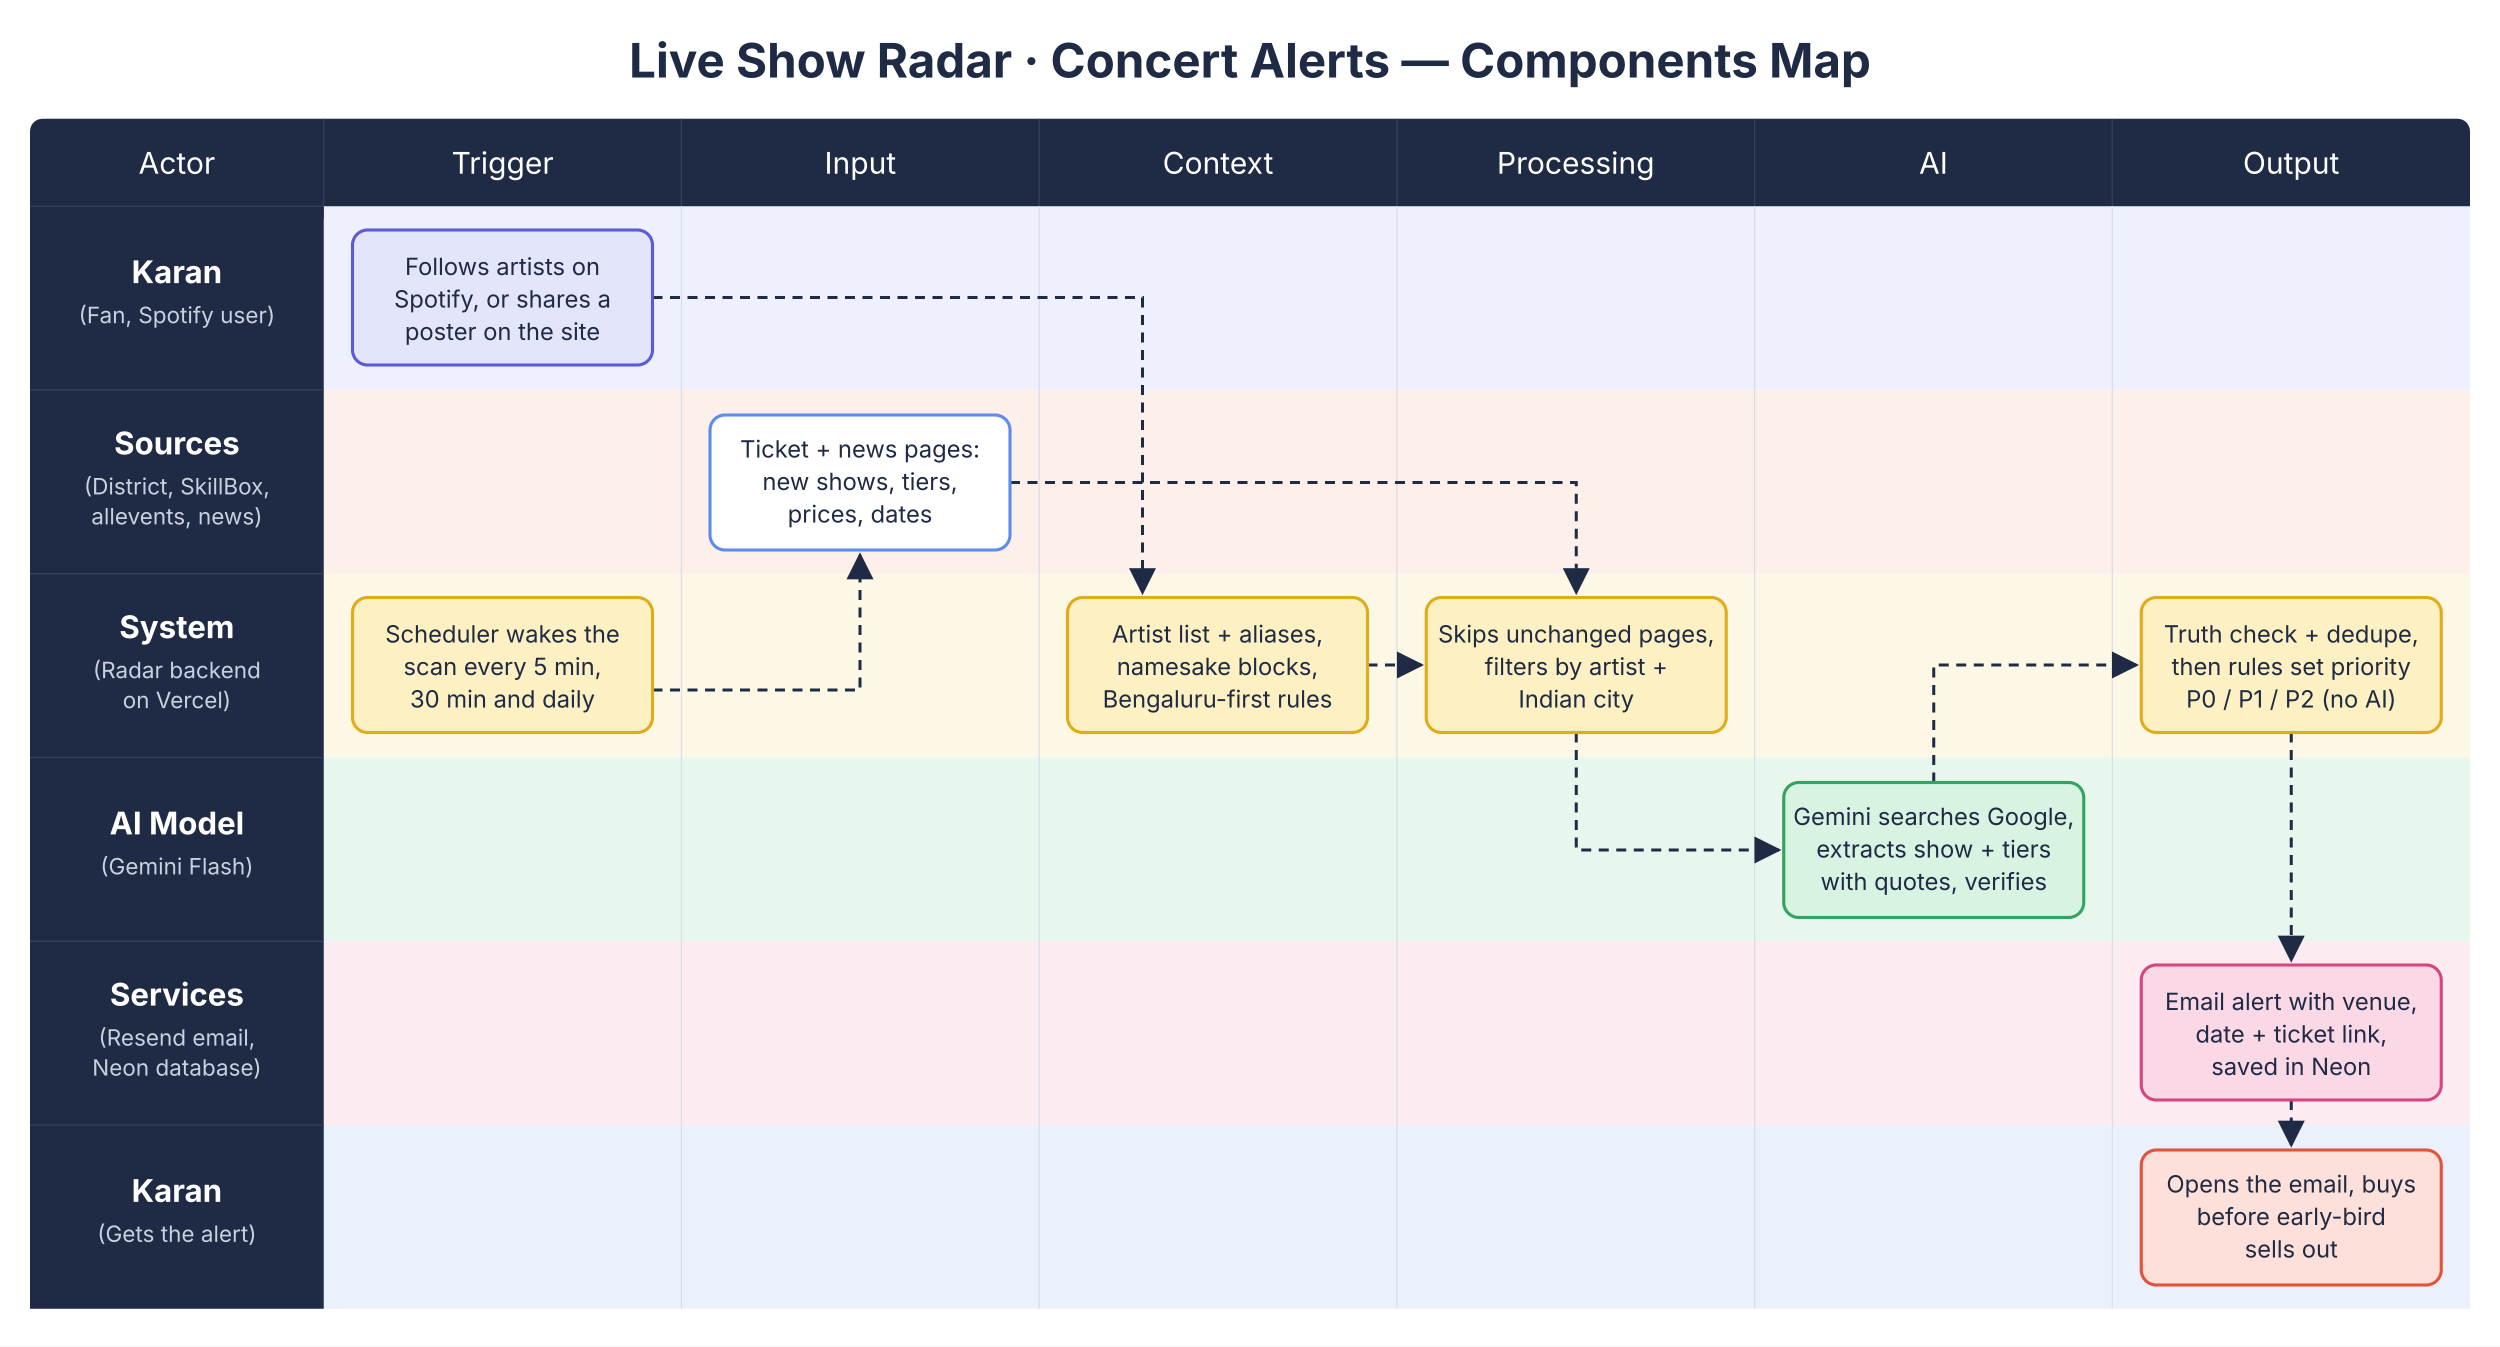
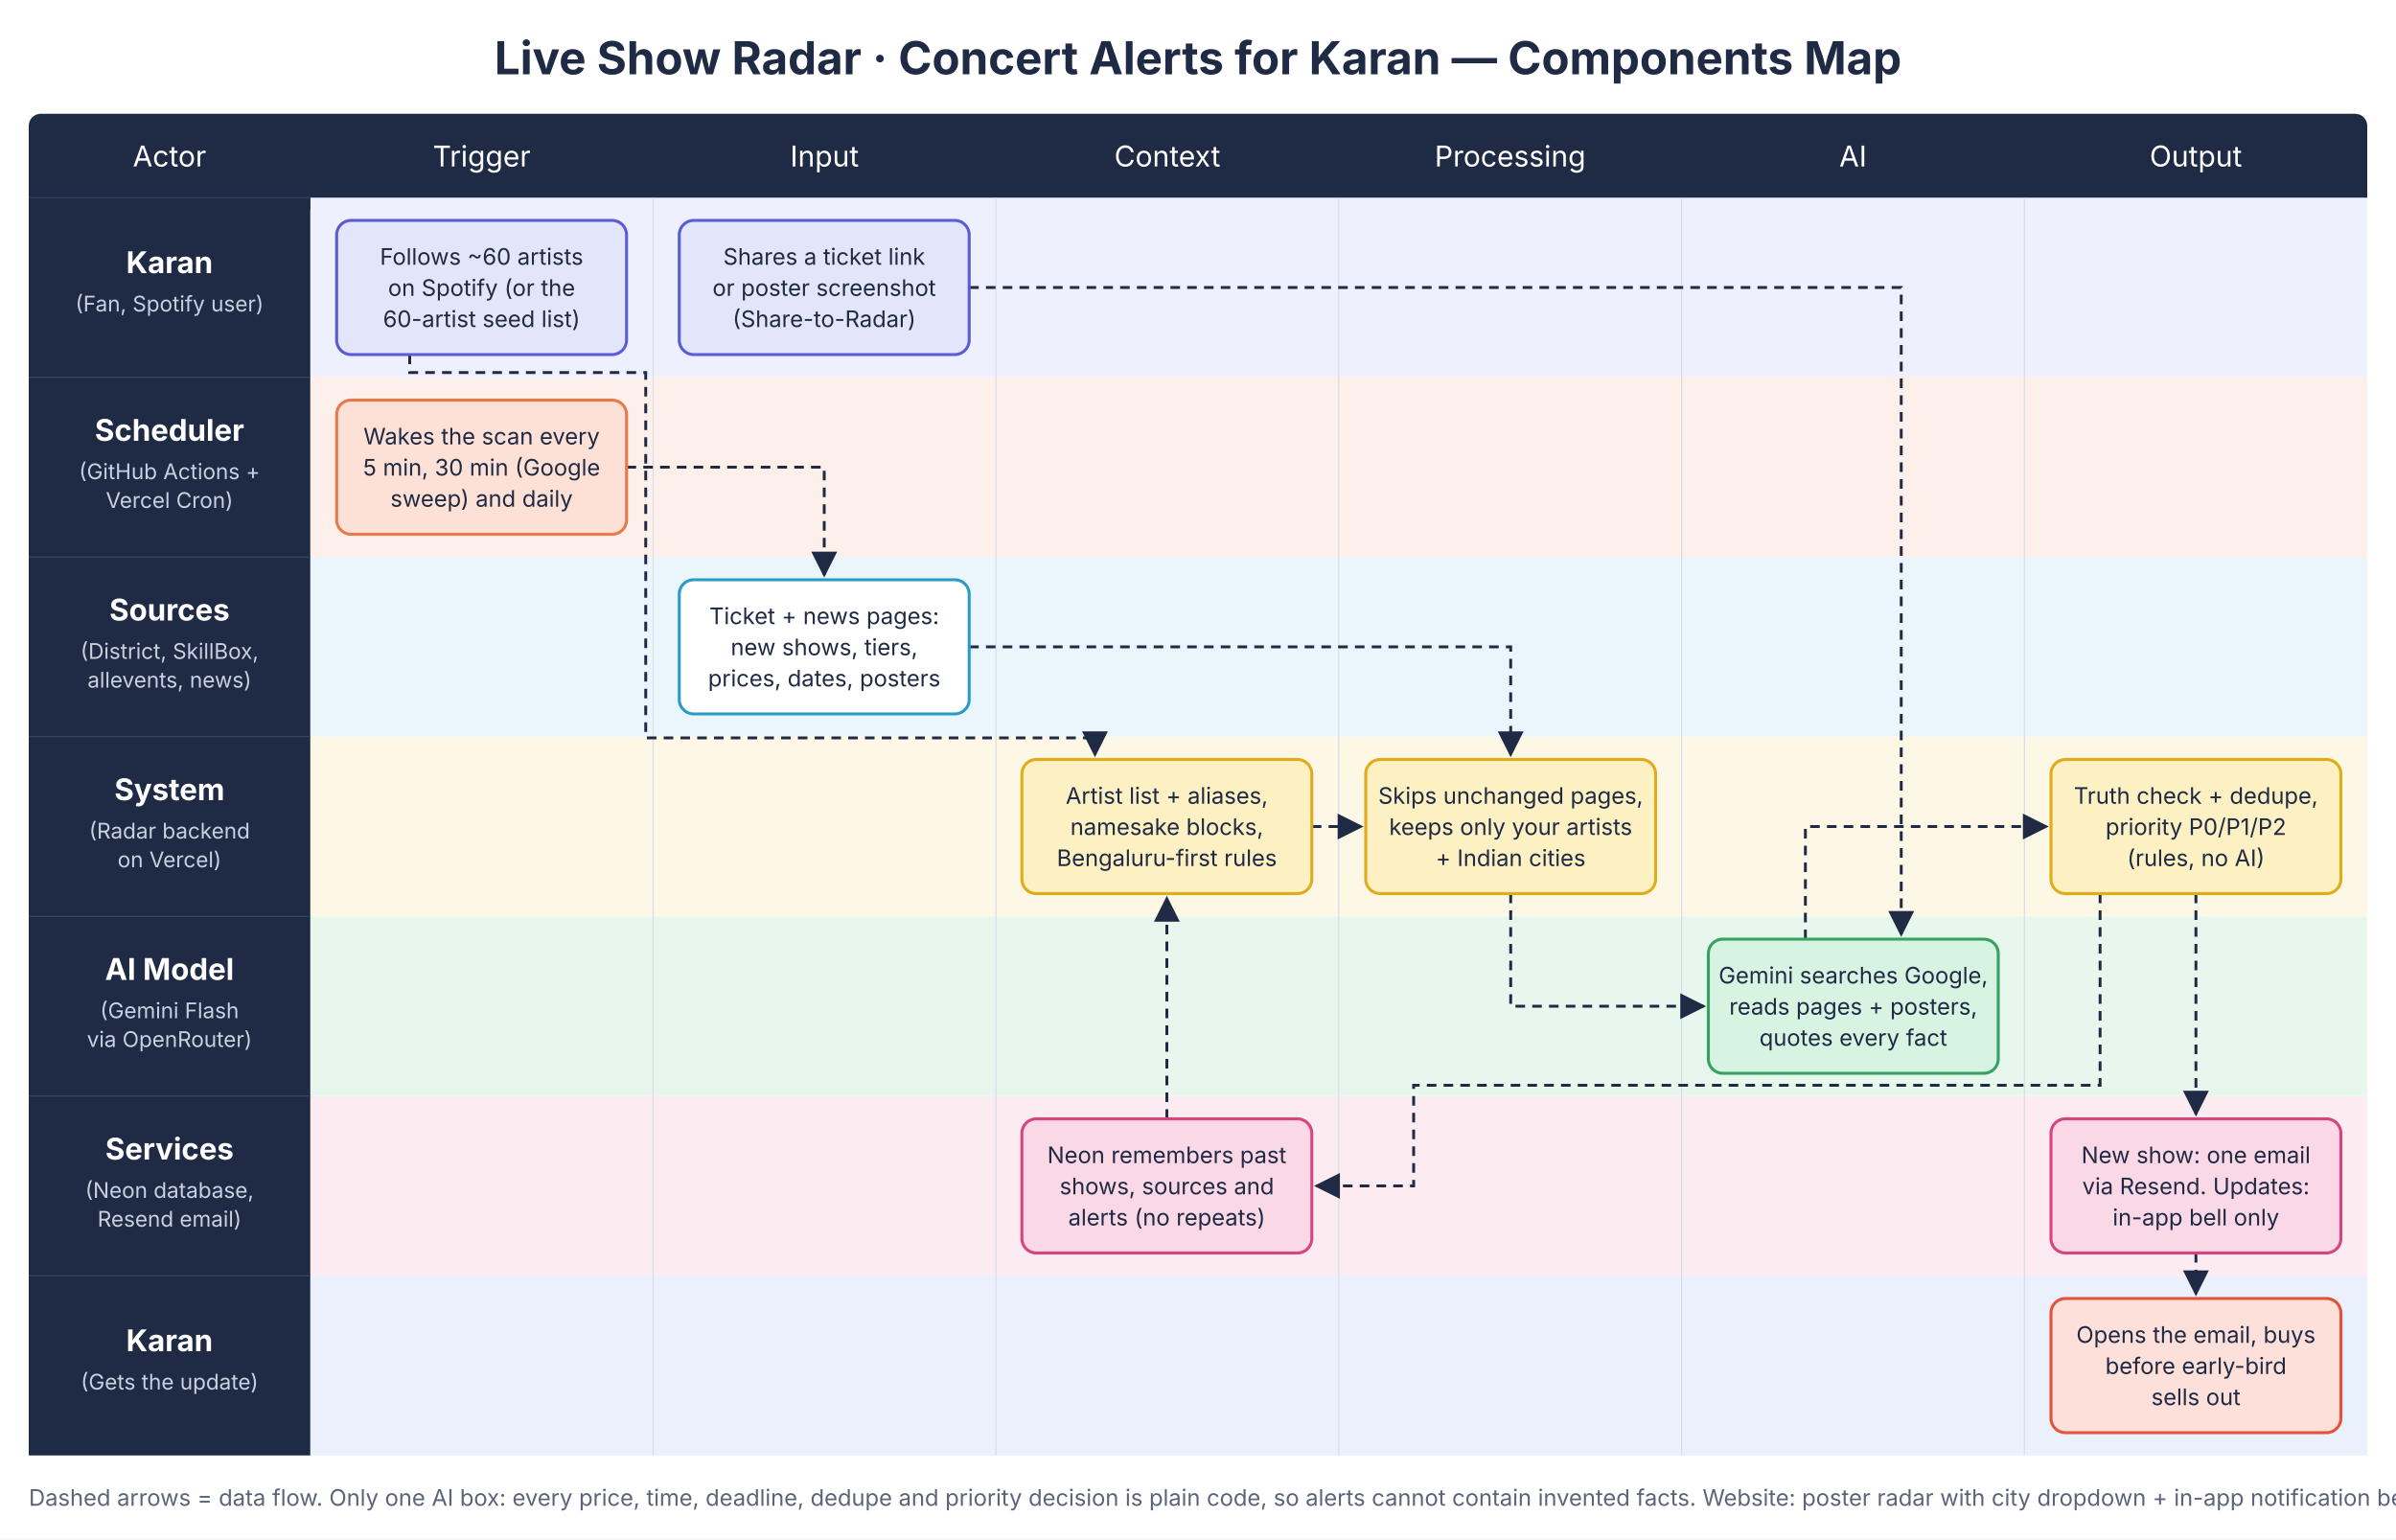
- <svg xmlns="http://www.w3.org/2000/svg" width="2000" height="1077" viewBox="0 0 2000 1077" font-family="Segoe UI, Inter, Helvetica, Arial, sans-serif">
+ <svg xmlns="http://www.w3.org/2000/svg" width="2000" height="1285" viewBox="0 0 2000 1285" font-family="Segoe UI, Inter, Helvetica, Arial, sans-serif">
  <defs>
    <marker id="ar" viewBox="0 0 10 10" refX="9" refY="5" markerWidth="9" markerHeight="9" orient="auto">
      <path d="M0,0 L10,5 L0,10 z" fill="#1f2a44" />
    </marker>
  </defs>
-   <rect width="2000" height="1077" fill="#ffffff" />
-   <text x="1000.0" y="62" text-anchor="middle" font-size="38" font-weight="700" fill="#1f2a44">Live Show Radar · Concert Alerts — Components Map</text>
+   <rect width="2000" height="1285" fill="#ffffff" />
+   <text x="1000.0" y="62" text-anchor="middle" font-size="38" font-weight="700" fill="#1f2a44">Live Show Radar · Concert Alerts for Karan — Components Map</text>
  <rect x="24" y="95" width="1952" height="80" rx="10" fill="#1f2a44" />
  <text x="141.5" y="139" text-anchor="middle" font-size="24" fill="#fff">Actor</text>
  <text x="402.083" y="139" text-anchor="middle" font-size="24" fill="#fff">Trigger</text>
  <text x="688.25" y="139" text-anchor="middle" font-size="24" fill="#fff">Input</text>
  <text x="974.417" y="139" text-anchor="middle" font-size="24" fill="#fff">Context</text>
  <text x="1260.583" y="139" text-anchor="middle" font-size="24" fill="#fff">Processing</text>
  <text x="1546.75" y="139" text-anchor="middle" font-size="24" fill="#fff">AI</text>
  <text x="1832.917" y="139" text-anchor="middle" font-size="24" fill="#fff">Output</text>
-   <line x1="259.0" y1="95" x2="259.0" y2="165" stroke="#34405e" />
-   <line x1="545.167" y1="95" x2="545.167" y2="165" stroke="#34405e" />
-   <line x1="831.333" y1="95" x2="831.333" y2="165" stroke="#34405e" />
-   <line x1="1117.5" y1="95" x2="1117.5" y2="165" stroke="#34405e" />
-   <line x1="1403.667" y1="95" x2="1403.667" y2="165" stroke="#34405e" />
-   <line x1="1689.833" y1="95" x2="1689.833" y2="165" stroke="#34405e" />
-   <rect x="259" y="165" width="1717" height="147" fill="#eef0fd" />
-   <rect x="24" y="165" width="235" height="147" fill="#1f2a44" />
+   <rect x="259" y="165" width="1717" height="150" fill="#eef0fd" />
+   <rect x="24" y="165" width="235" height="150" fill="#1f2a44" />
  <line x1="24" y1="165" x2="259" y2="165" stroke="#34405e" />
-   <text x="141.5" y="226.5" text-anchor="middle" font-size="25" font-weight="700" fill="#fff">Karan</text>
-   <text x="141.5" y="258.5" text-anchor="middle" font-size="18" fill="#c9d0e0">(Fan, Spotify user)</text>
-   <rect x="259" y="312" width="1717" height="147" fill="#fdf0eb" />
-   <rect x="24" y="312" width="235" height="147" fill="#1f2a44" />
-   <line x1="24" y1="312" x2="259" y2="312" stroke="#34405e" />
-   <text x="141.5" y="363.5" text-anchor="middle" font-size="25" font-weight="700" fill="#fff">Sources</text>
-   <text x="141.5" y="395.5" text-anchor="middle" font-size="18" fill="#c9d0e0">(District, SkillBox,</text>
-   <text x="141.5" y="419.5" text-anchor="middle" font-size="18" fill="#c9d0e0">allevents, news)</text>
-   <rect x="259" y="459" width="1717" height="147" fill="#fdf8e6" />
-   <rect x="24" y="459" width="235" height="147" fill="#1f2a44" />
-   <line x1="24" y1="459" x2="259" y2="459" stroke="#34405e" />
-   <text x="141.5" y="510.5" text-anchor="middle" font-size="25" font-weight="700" fill="#fff">System</text>
-   <text x="141.5" y="542.5" text-anchor="middle" font-size="18" fill="#c9d0e0">(Radar backend</text>
-   <text x="141.5" y="566.5" text-anchor="middle" font-size="18" fill="#c9d0e0">on Vercel)</text>
-   <rect x="259" y="606" width="1717" height="147" fill="#e8f7ee" />
-   <rect x="24" y="606" width="235" height="147" fill="#1f2a44" />
-   <line x1="24" y1="606" x2="259" y2="606" stroke="#34405e" />
-   <text x="141.5" y="667.5" text-anchor="middle" font-size="25" font-weight="700" fill="#fff">AI Model</text>
-   <text x="141.5" y="699.5" text-anchor="middle" font-size="18" fill="#c9d0e0">(Gemini Flash)</text>
-   <rect x="259" y="753" width="1717" height="147" fill="#fcebf1" />
-   <rect x="24" y="753" width="235" height="147" fill="#1f2a44" />
-   <line x1="24" y1="753" x2="259" y2="753" stroke="#34405e" />
-   <text x="141.5" y="804.5" text-anchor="middle" font-size="25" font-weight="700" fill="#fff">Services</text>
-   <text x="141.5" y="836.5" text-anchor="middle" font-size="18" fill="#c9d0e0">(Resend email,</text>
-   <text x="141.5" y="860.5" text-anchor="middle" font-size="18" fill="#c9d0e0">Neon database)</text>
-   <rect x="259" y="900" width="1717" height="147" fill="#eaf1fc" />
-   <rect x="24" y="900" width="235" height="147" fill="#1f2a44" />
-   <line x1="24" y1="900" x2="259" y2="900" stroke="#34405e" />
-   <text x="141.5" y="961.5" text-anchor="middle" font-size="25" font-weight="700" fill="#fff">Karan</text>
-   <text x="141.5" y="993.5" text-anchor="middle" font-size="18" fill="#c9d0e0">(Gets the alert)</text>
-   <line x1="545.167" y1="165" x2="545.167" y2="1047" stroke="#d9dde6" />
-   <line x1="831.333" y1="165" x2="831.333" y2="1047" stroke="#d9dde6" />
-   <line x1="1117.5" y1="165" x2="1117.5" y2="1047" stroke="#d9dde6" />
-   <line x1="1403.667" y1="165" x2="1403.667" y2="1047" stroke="#d9dde6" />
-   <line x1="1689.833" y1="165" x2="1689.833" y2="1047" stroke="#d9dde6" />
-   <path d="M 522 238 L 914 238 L 914 474" fill="none" stroke="#1f2a44" stroke-width="2.4" stroke-dasharray="8 6" marker-end="url(#ar)" />
-   <path d="M 522 552 L 688 552 L 688 444" fill="none" stroke="#1f2a44" stroke-width="2.4" stroke-dasharray="8 6" marker-end="url(#ar)" />
-   <path d="M 808 386 L 1261 386 L 1261 474" fill="none" stroke="#1f2a44" stroke-width="2.4" stroke-dasharray="8 6" marker-end="url(#ar)" />
-   <path d="M 1094 532 L 1137 532" fill="none" stroke="#1f2a44" stroke-width="2.4" stroke-dasharray="8 6" marker-end="url(#ar)" />
-   <path d="M 1261 586 L 1261 680 L 1423 680" fill="none" stroke="#1f2a44" stroke-width="2.4" stroke-dasharray="8 6" marker-end="url(#ar)" />
-   <path d="M 1547 626 L 1547 532 L 1709 532" fill="none" stroke="#1f2a44" stroke-width="2.4" stroke-dasharray="8 6" marker-end="url(#ar)" />
-   <path d="M 1833 586 L 1833 768" fill="none" stroke="#1f2a44" stroke-width="2.4" stroke-dasharray="8 6" marker-end="url(#ar)" />
-   <path d="M 1833 880 L 1833 916" fill="none" stroke="#1f2a44" stroke-width="2.4" stroke-dasharray="8 6" marker-end="url(#ar)" />
-   <rect x="282" y="184" width="240" height="108" rx="12" fill="#e3e5fb" stroke="#5b5bd6" stroke-width="2.5" />
-   <text x="402" y="220" text-anchor="middle" font-size="19" fill="#1f2a44">Follows artists on</text>
-   <text x="402" y="246" text-anchor="middle" font-size="19" fill="#1f2a44">Spotify, or shares a</text>
-   <text x="402" y="272" text-anchor="middle" font-size="19" fill="#1f2a44">poster on the site</text>
-   <rect x="282" y="478" width="240" height="108" rx="12" fill="#fdf0c2" stroke="#e0ac1a" stroke-width="2.5" />
-   <text x="402" y="514" text-anchor="middle" font-size="19" fill="#1f2a44">Scheduler wakes the</text>
-   <text x="402" y="540" text-anchor="middle" font-size="19" fill="#1f2a44">scan every 5 min,</text>
-   <text x="402" y="566" text-anchor="middle" font-size="19" fill="#1f2a44">30 min and daily</text>
-   <rect x="568" y="332" width="240" height="108" rx="12" fill="#ffffff" stroke="#5b8def" stroke-width="2.5" />
-   <text x="688" y="366" text-anchor="middle" font-size="19" fill="#1f2a44">Ticket + news pages:</text>
-   <text x="688" y="392" text-anchor="middle" font-size="19" fill="#1f2a44">new shows, tiers,</text>
-   <text x="688" y="418" text-anchor="middle" font-size="19" fill="#1f2a44">prices, dates</text>
-   <rect x="854" y="478" width="240" height="108" rx="12" fill="#fdf0c2" stroke="#e0ac1a" stroke-width="2.5" />
-   <text x="974" y="514" text-anchor="middle" font-size="19" fill="#1f2a44">Artist list + aliases,</text>
-   <text x="974" y="540" text-anchor="middle" font-size="19" fill="#1f2a44">namesake blocks,</text>
-   <text x="974" y="566" text-anchor="middle" font-size="19" fill="#1f2a44">Bengaluru-first rules</text>
-   <rect x="1141" y="478" width="240" height="108" rx="12" fill="#fdf0c2" stroke="#e0ac1a" stroke-width="2.5" />
-   <text x="1261" y="514" text-anchor="middle" font-size="19" fill="#1f2a44">Skips unchanged pages,</text>
-   <text x="1261" y="540" text-anchor="middle" font-size="19" fill="#1f2a44">filters by artist +</text>
-   <text x="1261" y="566" text-anchor="middle" font-size="19" fill="#1f2a44">Indian city</text>
-   <rect x="1427" y="626" width="240" height="108" rx="12" fill="#d7f3e1" stroke="#34a35f" stroke-width="2.5" />
-   <text x="1547" y="660" text-anchor="middle" font-size="19" fill="#1f2a44">Gemini searches Google,</text>
-   <text x="1547" y="686" text-anchor="middle" font-size="19" fill="#1f2a44">extracts show + tiers</text>
-   <text x="1547" y="712" text-anchor="middle" font-size="19" fill="#1f2a44">with quotes, verifies</text>
-   <rect x="1713" y="478" width="240" height="108" rx="12" fill="#fdf0c2" stroke="#e0ac1a" stroke-width="2.5" />
-   <text x="1833" y="514" text-anchor="middle" font-size="19" fill="#1f2a44">Truth check + dedupe,</text>
-   <text x="1833" y="540" text-anchor="middle" font-size="19" fill="#1f2a44">then rules set priority</text>
-   <text x="1833" y="566" text-anchor="middle" font-size="19" fill="#1f2a44">P0 / P1 / P2 (no AI)</text>
-   <rect x="1713" y="772" width="240" height="108" rx="12" fill="#fbd8e6" stroke="#d6457f" stroke-width="2.5" />
-   <text x="1833" y="808" text-anchor="middle" font-size="19" fill="#1f2a44">Email alert with venue,</text>
-   <text x="1833" y="834" text-anchor="middle" font-size="19" fill="#1f2a44">date + ticket link,</text>
-   <text x="1833" y="860" text-anchor="middle" font-size="19" fill="#1f2a44">saved in Neon</text>
-   <rect x="1713" y="920" width="240" height="108" rx="12" fill="#fde0d9" stroke="#e2533c" stroke-width="2.5" />
-   <text x="1833" y="954" text-anchor="middle" font-size="19" fill="#1f2a44">Opens the email, buys</text>
-   <text x="1833" y="980" text-anchor="middle" font-size="19" fill="#1f2a44">before early-bird</text>
-   <text x="1833" y="1006" text-anchor="middle" font-size="19" fill="#1f2a44">sells out</text>
+   <text x="141.5" y="228.0" text-anchor="middle" font-size="25" font-weight="700" fill="#fff">Karan</text>
+   <text x="141.5" y="260.0" text-anchor="middle" font-size="18" fill="#c9d0e0">(Fan, Spotify user)</text>
+   <rect x="259" y="315" width="1717" height="150" fill="#fdf0eb" />
+   <rect x="24" y="315" width="235" height="150" fill="#1f2a44" />
+   <line x1="24" y1="315" x2="259" y2="315" stroke="#34405e" />
+   <text x="141.5" y="368.0" text-anchor="middle" font-size="25" font-weight="700" fill="#fff">Scheduler</text>
+   <text x="141.5" y="400.0" text-anchor="middle" font-size="18" fill="#c9d0e0">(GitHub Actions +</text>
+   <text x="141.5" y="424.0" text-anchor="middle" font-size="18" fill="#c9d0e0">Vercel Cron)</text>
+   <rect x="259" y="465" width="1717" height="150" fill="#eaf6fb" />
+   <rect x="24" y="465" width="235" height="150" fill="#1f2a44" />
+   <line x1="24" y1="465" x2="259" y2="465" stroke="#34405e" />
+   <text x="141.5" y="518.0" text-anchor="middle" font-size="25" font-weight="700" fill="#fff">Sources</text>
+   <text x="141.5" y="550.0" text-anchor="middle" font-size="18" fill="#c9d0e0">(District, SkillBox,</text>
+   <text x="141.5" y="574.0" text-anchor="middle" font-size="18" fill="#c9d0e0">allevents, news)</text>
+   <rect x="259" y="615" width="1717" height="150" fill="#fdf8e6" />
+   <rect x="24" y="615" width="235" height="150" fill="#1f2a44" />
+   <line x1="24" y1="615" x2="259" y2="615" stroke="#34405e" />
+   <text x="141.5" y="668.0" text-anchor="middle" font-size="25" font-weight="700" fill="#fff">System</text>
+   <text x="141.5" y="700.0" text-anchor="middle" font-size="18" fill="#c9d0e0">(Radar backend</text>
+   <text x="141.5" y="724.0" text-anchor="middle" font-size="18" fill="#c9d0e0">on Vercel)</text>
+   <rect x="259" y="765" width="1717" height="150" fill="#e8f7ee" />
+   <rect x="24" y="765" width="235" height="150" fill="#1f2a44" />
+   <line x1="24" y1="765" x2="259" y2="765" stroke="#34405e" />
+   <text x="141.5" y="818.0" text-anchor="middle" font-size="25" font-weight="700" fill="#fff">AI Model</text>
+   <text x="141.5" y="850.0" text-anchor="middle" font-size="18" fill="#c9d0e0">(Gemini Flash</text>
+   <text x="141.5" y="874.0" text-anchor="middle" font-size="18" fill="#c9d0e0">via OpenRouter)</text>
+   <rect x="259" y="915" width="1717" height="150" fill="#fcebf1" />
+   <rect x="24" y="915" width="235" height="150" fill="#1f2a44" />
+   <line x1="24" y1="915" x2="259" y2="915" stroke="#34405e" />
+   <text x="141.5" y="968.0" text-anchor="middle" font-size="25" font-weight="700" fill="#fff">Services</text>
+   <text x="141.5" y="1000.0" text-anchor="middle" font-size="18" fill="#c9d0e0">(Neon database,</text>
+   <text x="141.5" y="1024.0" text-anchor="middle" font-size="18" fill="#c9d0e0">Resend email)</text>
+   <rect x="259" y="1065" width="1717" height="150" fill="#eaf1fc" />
+   <rect x="24" y="1065" width="235" height="150" fill="#1f2a44" />
+   <line x1="24" y1="1065" x2="259" y2="1065" stroke="#34405e" />
+   <text x="141.5" y="1128.0" text-anchor="middle" font-size="25" font-weight="700" fill="#fff">Karan</text>
+   <text x="141.5" y="1160.0" text-anchor="middle" font-size="18" fill="#c9d0e0">(Gets the update)</text>
+   <line x1="545.167" y1="165" x2="545.167" y2="1215" stroke="#d9dde6" />
+   <line x1="831.333" y1="165" x2="831.333" y2="1215" stroke="#d9dde6" />
+   <line x1="1117.5" y1="165" x2="1117.5" y2="1215" stroke="#d9dde6" />
+   <line x1="1403.667" y1="165" x2="1403.667" y2="1215" stroke="#d9dde6" />
+   <line x1="1689.833" y1="165" x2="1689.833" y2="1215" stroke="#d9dde6" />
+   <path d="M 342 296 L 342 311 L 539 311 L 539 616 L 914 616 L 914 630" fill="none" stroke="#1f2a44" stroke-width="2.4" stroke-dasharray="8 6" marker-end="url(#ar)" />
+   <path d="M 809 240 L 1587 240 L 1587 780" fill="none" stroke="#1f2a44" stroke-width="2.4" stroke-dasharray="8 6" marker-end="url(#ar)" />
+   <path d="M 523 390 L 688 390 L 688 480" fill="none" stroke="#1f2a44" stroke-width="2.4" stroke-dasharray="8 6" marker-end="url(#ar)" />
+   <path d="M 809 540 L 1261 540 L 1261 630" fill="none" stroke="#1f2a44" stroke-width="2.4" stroke-dasharray="8 6" marker-end="url(#ar)" />
+   <path d="M 974 934 L 974 750" fill="none" stroke="#1f2a44" stroke-width="2.4" stroke-dasharray="8 6" marker-end="url(#ar)" />
+   <path d="M 1095 690 L 1136 690" fill="none" stroke="#1f2a44" stroke-width="2.4" stroke-dasharray="8 6" marker-end="url(#ar)" />
+   <path d="M 1261 746 L 1261 840 L 1422 840" fill="none" stroke="#1f2a44" stroke-width="2.4" stroke-dasharray="8 6" marker-end="url(#ar)" />
+   <path d="M 1507 784 L 1507 690 L 1708 690" fill="none" stroke="#1f2a44" stroke-width="2.4" stroke-dasharray="8 6" marker-end="url(#ar)" />
+   <path d="M 1833 746 L 1833 930" fill="none" stroke="#1f2a44" stroke-width="2.4" stroke-dasharray="8 6" marker-end="url(#ar)" />
+   <path d="M 1833 1046 L 1833 1080" fill="none" stroke="#1f2a44" stroke-width="2.4" stroke-dasharray="8 6" marker-end="url(#ar)" />
+   <path d="M 1753 746 L 1753 906 L 1180 906 L 1180 990 L 1099 990" fill="none" stroke="#1f2a44" stroke-width="2.4" stroke-dasharray="8 6" marker-end="url(#ar)" />
+   <rect x="281" y="184" width="242" height="112" rx="12" fill="#e3e5fb" stroke="#5b5bd6" stroke-width="2.5" />
+   <text x="402" y="221" text-anchor="middle" font-size="19" fill="#1f2a44">Follows ~60 artists</text>
+   <text x="402" y="247" text-anchor="middle" font-size="19" fill="#1f2a44">on Spotify (or the</text>
+   <text x="402" y="273" text-anchor="middle" font-size="19" fill="#1f2a44">60-artist seed list)</text>
+   <rect x="567" y="184" width="242" height="112" rx="12" fill="#e3e5fb" stroke="#5b5bd6" stroke-width="2.5" />
+   <text x="688" y="221" text-anchor="middle" font-size="19" fill="#1f2a44">Shares a ticket link</text>
+   <text x="688" y="247" text-anchor="middle" font-size="19" fill="#1f2a44">or poster screenshot</text>
+   <text x="688" y="273" text-anchor="middle" font-size="19" fill="#1f2a44">(Share-to-Radar)</text>
+   <rect x="281" y="334" width="242" height="112" rx="12" fill="#fde1d6" stroke="#e8794a" stroke-width="2.5" />
+   <text x="402" y="371" text-anchor="middle" font-size="19" fill="#1f2a44">Wakes the scan every</text>
+   <text x="402" y="397" text-anchor="middle" font-size="19" fill="#1f2a44">5 min, 30 min (Google</text>
+   <text x="402" y="423" text-anchor="middle" font-size="19" fill="#1f2a44">sweep) and daily</text>
+   <rect x="567" y="484" width="242" height="112" rx="12" fill="#ffffff" stroke="#2a9bc8" stroke-width="2.5" />
+   <text x="688" y="521" text-anchor="middle" font-size="19" fill="#1f2a44">Ticket + news pages:</text>
+   <text x="688" y="547" text-anchor="middle" font-size="19" fill="#1f2a44">new shows, tiers,</text>
+   <text x="688" y="573" text-anchor="middle" font-size="19" fill="#1f2a44">prices, dates, posters</text>
+   <rect x="853" y="634" width="242" height="112" rx="12" fill="#fdf0c2" stroke="#e0ac1a" stroke-width="2.5" />
+   <text x="974" y="671" text-anchor="middle" font-size="19" fill="#1f2a44">Artist list + aliases,</text>
+   <text x="974" y="697" text-anchor="middle" font-size="19" fill="#1f2a44">namesake blocks,</text>
+   <text x="974" y="723" text-anchor="middle" font-size="19" fill="#1f2a44">Bengaluru-first rules</text>
+   <rect x="853" y="934" width="242" height="112" rx="12" fill="#fbd8e6" stroke="#d6457f" stroke-width="2.5" />
+   <text x="974" y="971" text-anchor="middle" font-size="19" fill="#1f2a44">Neon remembers past</text>
+   <text x="974" y="997" text-anchor="middle" font-size="19" fill="#1f2a44">shows, sources and</text>
+   <text x="974" y="1023" text-anchor="middle" font-size="19" fill="#1f2a44">alerts (no repeats)</text>
+   <rect x="1140" y="634" width="242" height="112" rx="12" fill="#fdf0c2" stroke="#e0ac1a" stroke-width="2.5" />
+   <text x="1261" y="671" text-anchor="middle" font-size="19" fill="#1f2a44">Skips unchanged pages,</text>
+   <text x="1261" y="697" text-anchor="middle" font-size="19" fill="#1f2a44">keeps only your artists</text>
+   <text x="1261" y="723" text-anchor="middle" font-size="19" fill="#1f2a44">+ Indian cities</text>
+   <rect x="1426" y="784" width="242" height="112" rx="12" fill="#d7f3e1" stroke="#34a35f" stroke-width="2.5" />
+   <text x="1547" y="821" text-anchor="middle" font-size="19" fill="#1f2a44">Gemini searches Google,</text>
+   <text x="1547" y="847" text-anchor="middle" font-size="19" fill="#1f2a44">reads pages + posters,</text>
+   <text x="1547" y="873" text-anchor="middle" font-size="19" fill="#1f2a44">quotes every fact</text>
+   <rect x="1712" y="634" width="242" height="112" rx="12" fill="#fdf0c2" stroke="#e0ac1a" stroke-width="2.5" />
+   <text x="1833" y="671" text-anchor="middle" font-size="19" fill="#1f2a44">Truth check + dedupe,</text>
+   <text x="1833" y="697" text-anchor="middle" font-size="19" fill="#1f2a44">priority P0/P1/P2</text>
+   <text x="1833" y="723" text-anchor="middle" font-size="19" fill="#1f2a44">(rules, no AI)</text>
+   <rect x="1712" y="934" width="242" height="112" rx="12" fill="#fbd8e6" stroke="#d6457f" stroke-width="2.5" />
+   <text x="1833" y="971" text-anchor="middle" font-size="19" fill="#1f2a44">New show: one email</text>
+   <text x="1833" y="997" text-anchor="middle" font-size="19" fill="#1f2a44">via Resend. Updates:</text>
+   <text x="1833" y="1023" text-anchor="middle" font-size="19" fill="#1f2a44">in-app bell only</text>
+   <rect x="1712" y="1084" width="242" height="112" rx="12" fill="#fde0d9" stroke="#e2533c" stroke-width="2.5" />
+   <text x="1833" y="1121" text-anchor="middle" font-size="19" fill="#1f2a44">Opens the email, buys</text>
+   <text x="1833" y="1147" text-anchor="middle" font-size="19" fill="#1f2a44">before early-bird</text>
+   <text x="1833" y="1173" text-anchor="middle" font-size="19" fill="#1f2a44">sells out</text>
+   <text x="24" y="1257" font-size="19" fill="#5b6478">Dashed arrows = data flow. Only one AI box: every price, time, deadline, dedupe and priority decision is plain code, so alerts cannot contain invented facts. Website: poster radar with city dropdown + in-app notification bell.</text>
</svg>
